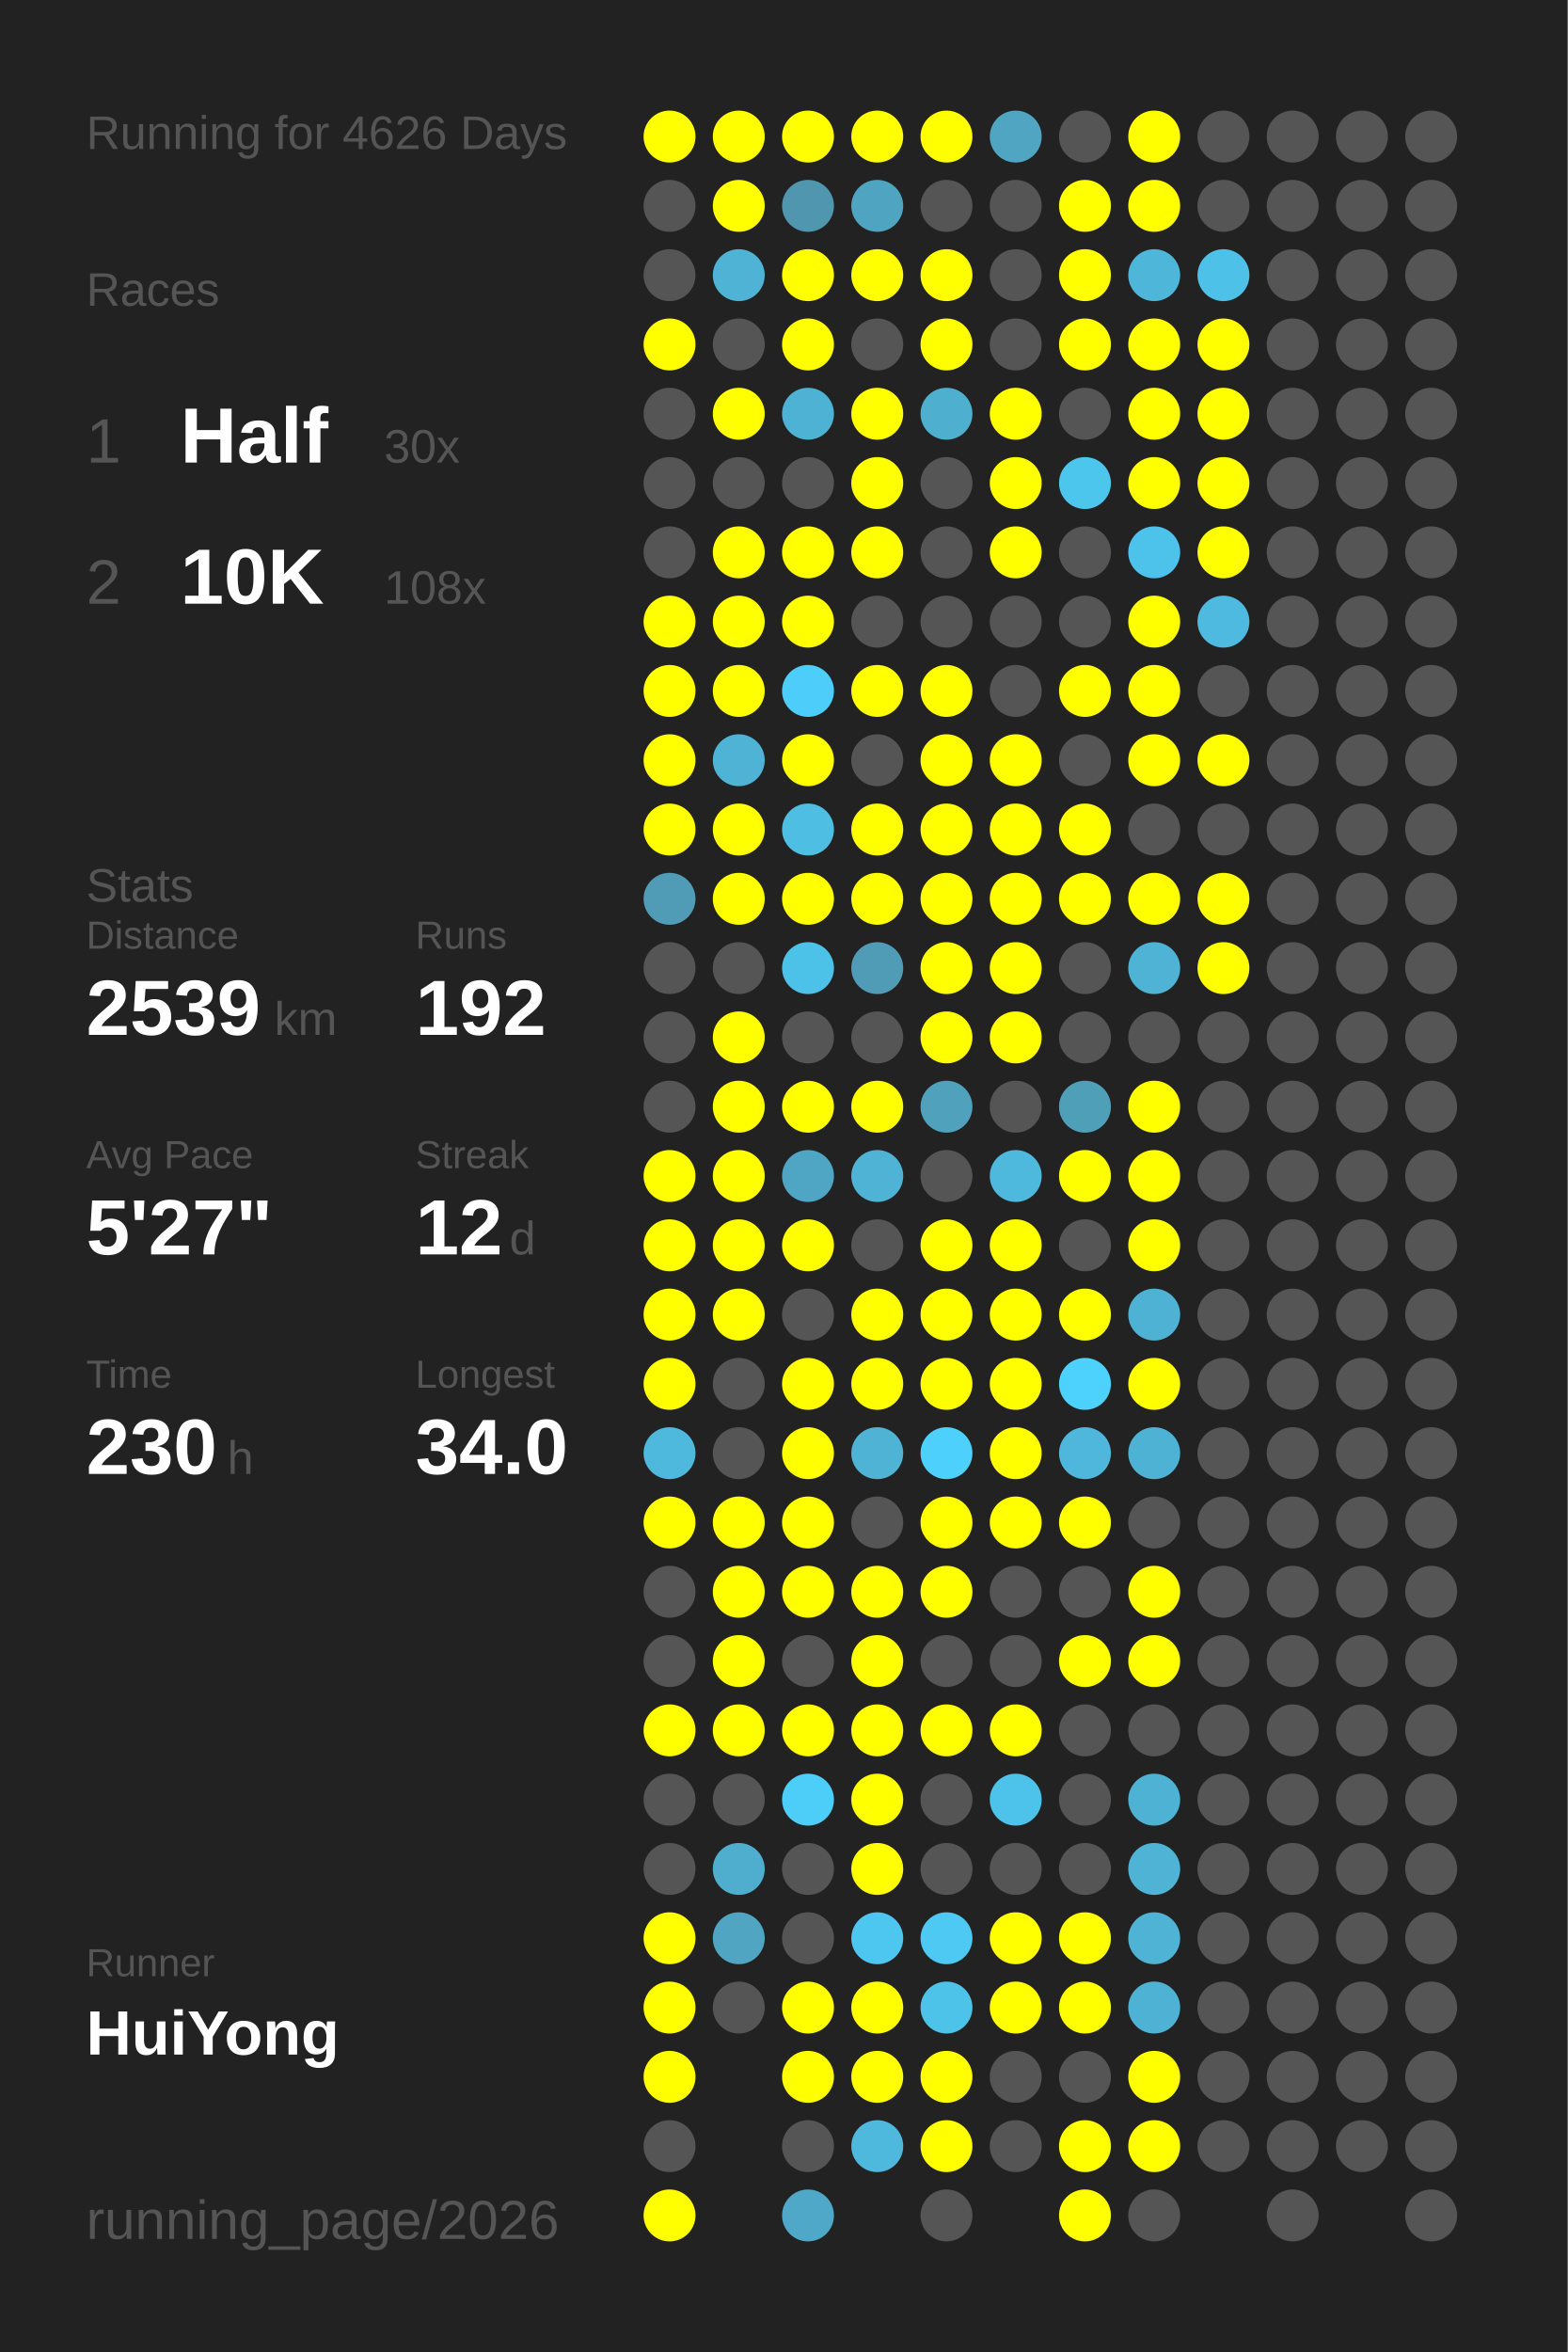
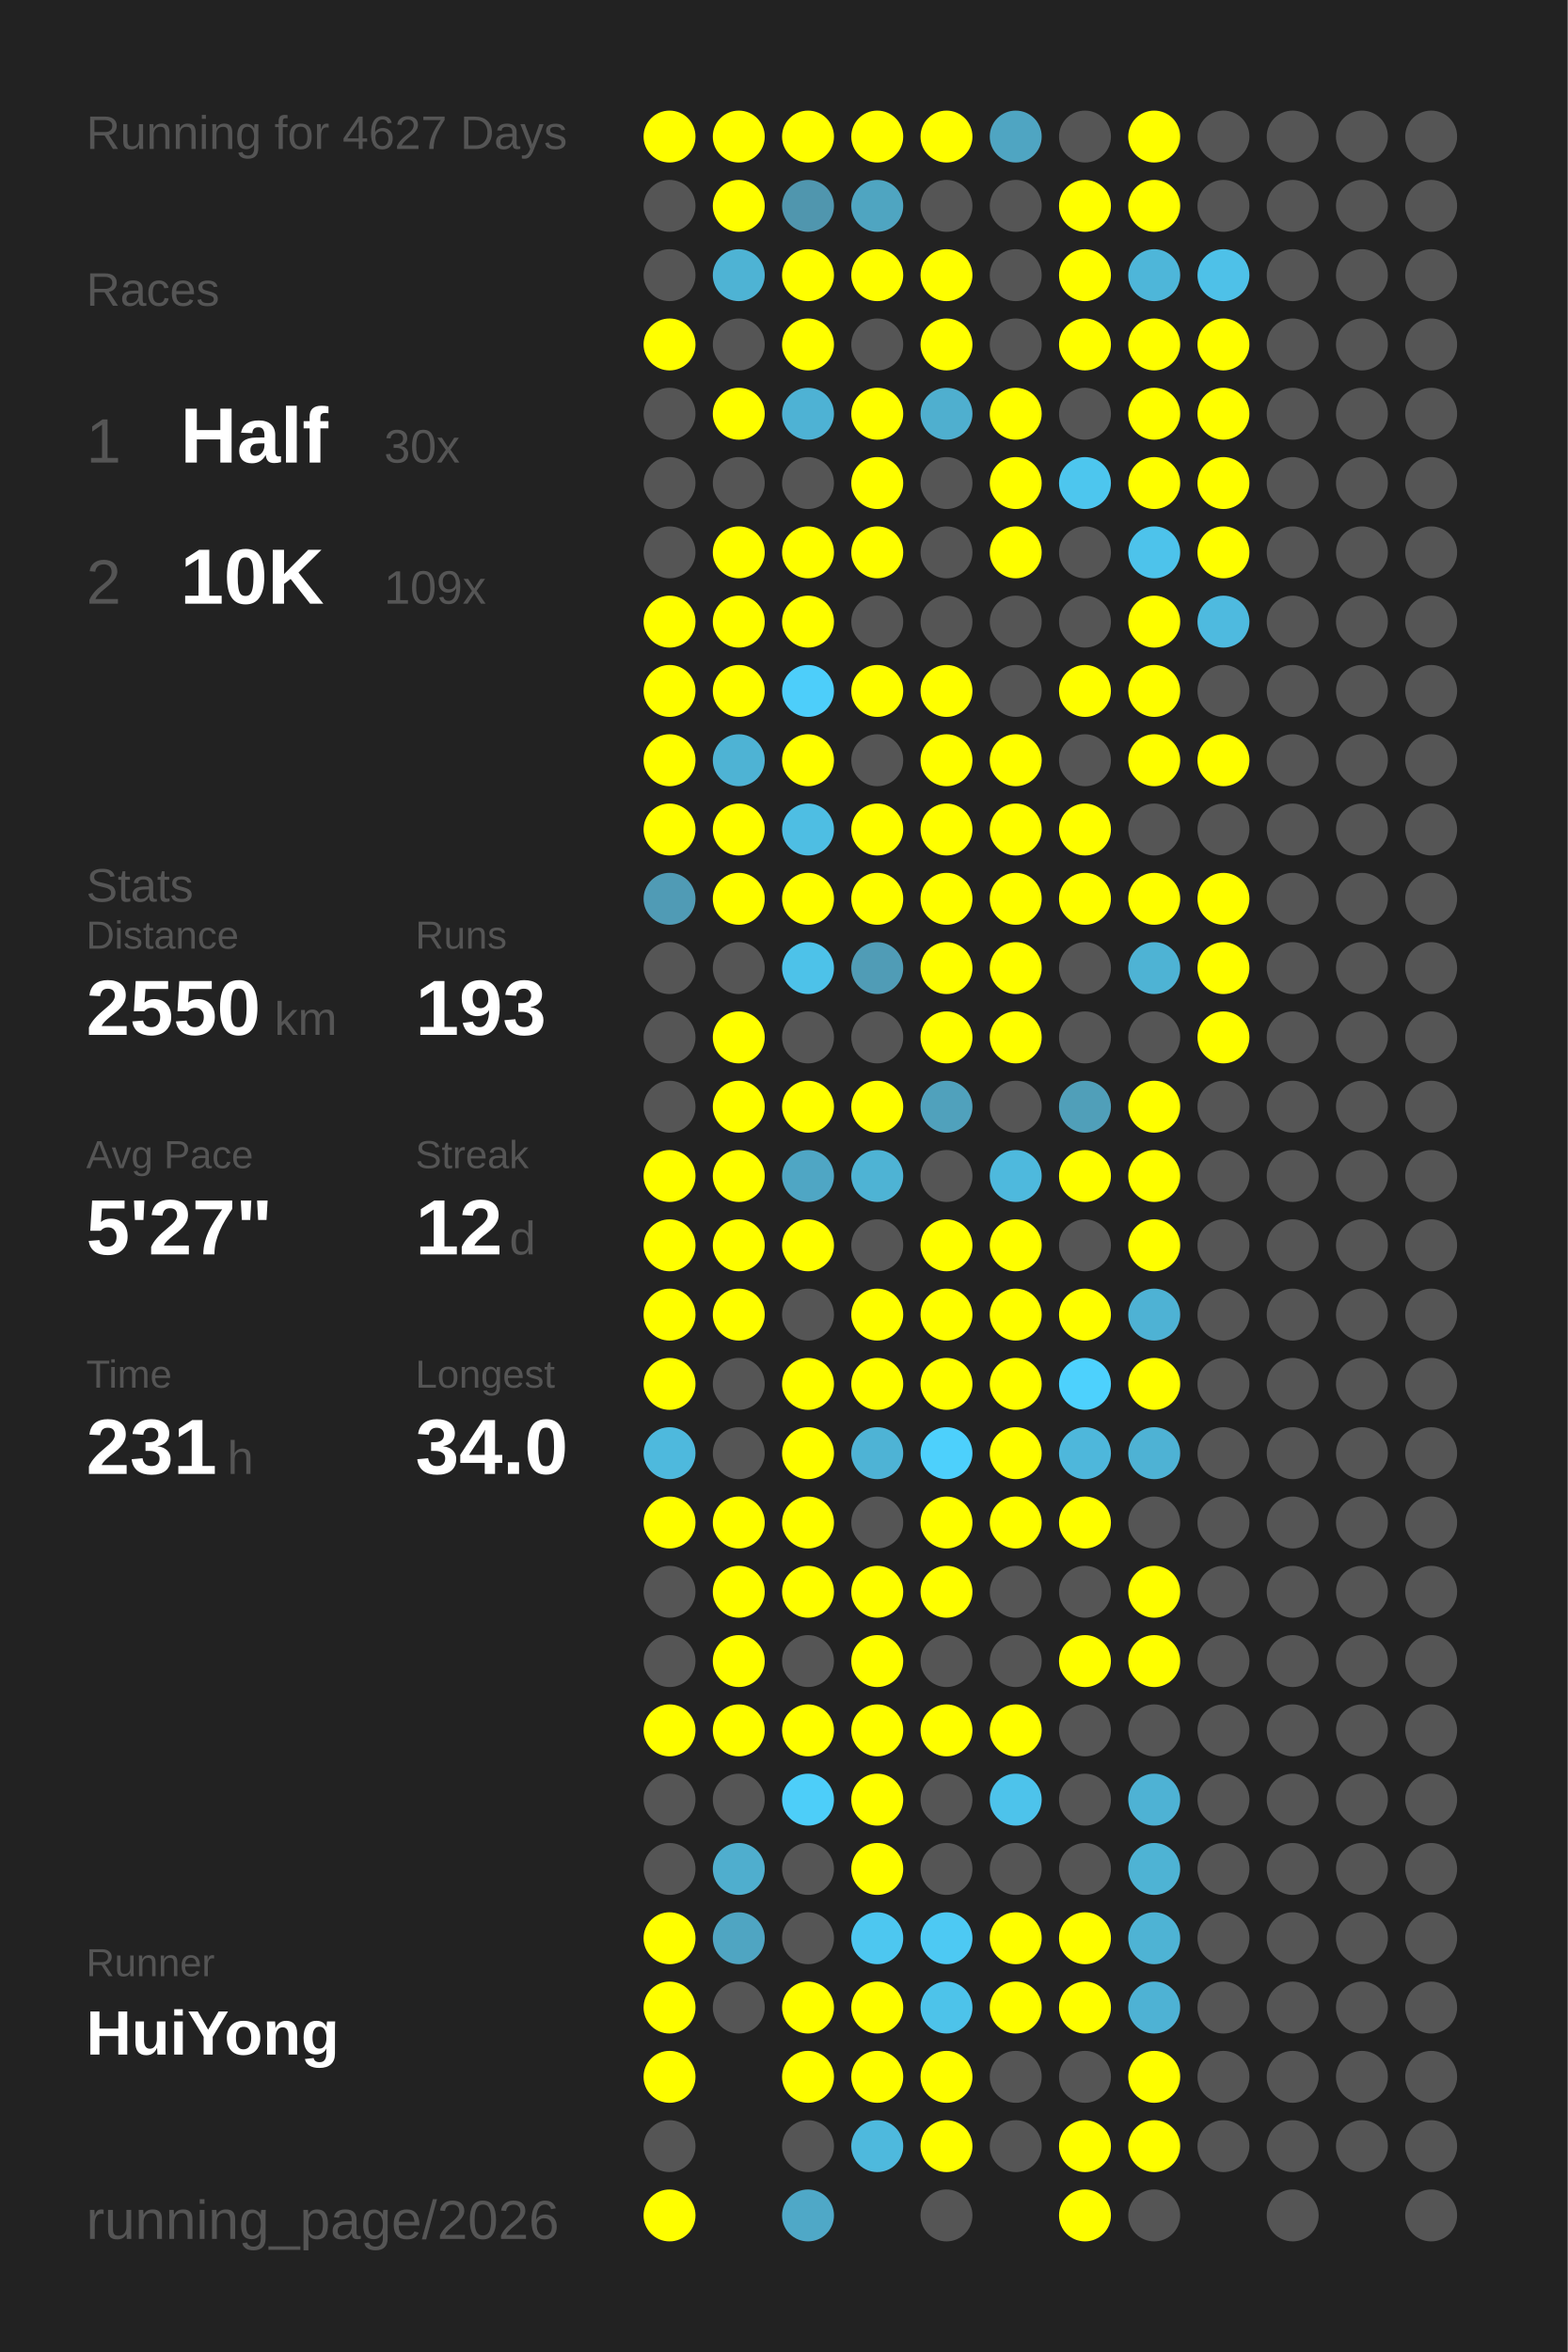
<svg xmlns="http://www.w3.org/2000/svg" baseProfile="full" height="300mm" version="1.1" viewBox="0,0,200,300" width="200mm">
  <defs />
  <rect fill="#222222" height="300" width="200" x="0" y="0" />
-   <text fill="#555555" style="font-size:6px; font-family:Arial;" x="11" y="19">Running for 4626 Days</text>
+   <text fill="#555555" style="font-size:6px; font-family:Arial;" x="11" y="19">Running for 4627 Days</text>
  <text fill="#555555" style="font-size:6px; font-family:Arial;" x="11" y="39">Races</text>
  <text fill="#555555" style="font-size:8px; font-family:Arial;" x="11" y="59">1</text>
  <text fill="#FFFFFF" style="font-size:10px; font-family:Arial; font-weight:bold;" x="23" y="59">Half</text>
  <text fill="#555555" style="font-size:6px; font-family:Arial;" x="49" y="59">30x</text>
  <text fill="#555555" style="font-size:8px; font-family:Arial;" x="11" y="77">2</text>
  <text fill="#FFFFFF" style="font-size:10px; font-family:Arial; font-weight:bold;" x="23" y="77">10K</text>
-   <text fill="#555555" style="font-size:6px; font-family:Arial;" x="49" y="77">108x</text>
+   <text fill="#555555" style="font-size:6px; font-family:Arial;" x="49" y="77">109x</text>
  <text fill="#555555" style="font-size:6px; font-family:Arial;" x="11" y="115">Stats</text>
  <text fill="#555555" style="font-size:5px; font-family:Arial;" x="11" y="121">Distance</text>
-   <text fill="#FFFFFF" style="font-size:10px; font-family:Arial; font-weight:bold;" x="11" y="132">2539</text>
+   <text fill="#FFFFFF" style="font-size:10px; font-family:Arial; font-weight:bold;" x="11" y="132">2550</text>
  <text fill="#555555" style="font-size:6px; font-family:Arial;" x="35" y="132">km</text>
  <text fill="#555555" style="font-size:5px; font-family:Arial;" x="53" y="121">Runs</text>
-   <text fill="#FFFFFF" style="font-size:10px; font-family:Arial; font-weight:bold;" x="53" y="132">192</text>
+   <text fill="#FFFFFF" style="font-size:10px; font-family:Arial; font-weight:bold;" x="53" y="132">193</text>
  <text fill="#555555" style="font-size:5px; font-family:Arial;" x="11" y="149">Avg Pace</text>
  <text fill="#FFFFFF" style="font-size:10px; font-family:Arial; font-weight:bold;" x="11" y="160">5'27"</text>
  <text fill="#555555" style="font-size:5px; font-family:Arial;" x="53" y="149">Streak</text>
  <text fill="#FFFFFF" style="font-size:10px; font-family:Arial; font-weight:bold;" x="53" y="160">12</text>
  <text fill="#555555" style="font-size:6px; font-family:Arial;" x="65" y="160">d</text>
  <text fill="#555555" style="font-size:5px; font-family:Arial;" x="11" y="177">Time</text>
-   <text fill="#FFFFFF" style="font-size:10px; font-family:Arial; font-weight:bold;" x="11" y="188">230</text>
+   <text fill="#FFFFFF" style="font-size:10px; font-family:Arial; font-weight:bold;" x="11" y="188">231</text>
  <text fill="#555555" style="font-size:6px; font-family:Arial;" x="29" y="188">h</text>
  <text fill="#555555" style="font-size:5px; font-family:Arial;" x="53" y="177">Longest</text>
  <text fill="#FFFFFF" style="font-size:10px; font-family:Arial; font-weight:bold;" x="53" y="188">34.0</text>
  <text fill="#555555" style="font-size:5px; font-family:Arial;" x="11" y="252.065">Runner</text>
  <text fill="#FFFFFF" style="font-size:8px; font-family:Arial; font-weight:bold;" x="11" y="262.065">HuiYong</text>
  <text fill="#555555" style="font-size:7px; font-family:Arial;" x="11" y="285.581">running_page/2026</text>
  <circle cx="85.417" cy="17.419" fill="#FFFF00" r="3.312" />
  <circle cx="85.417" cy="26.258" fill="#555555" r="3.312" />
  <circle cx="85.417" cy="35.097" fill="#555555" r="3.312" />
  <circle cx="85.417" cy="43.935" fill="#FFFF00" r="3.312" />
  <circle cx="85.417" cy="52.774" fill="#555555" r="3.312" />
  <circle cx="85.417" cy="61.613" fill="#555555" r="3.312" />
  <circle cx="85.417" cy="70.452" fill="#555555" r="3.312" />
  <circle cx="85.417" cy="79.29" fill="#FFFF00" r="3.312" />
  <circle cx="85.417" cy="88.129" fill="#FFFF00" r="3.312" />
  <circle cx="85.417" cy="96.968" fill="#FFFF00" r="3.312" />
  <circle cx="85.417" cy="105.806" fill="#FFFF00" r="3.312" />
  <circle cx="85.417" cy="114.645" fill="#509bb5" r="3.312" />
  <circle cx="85.417" cy="123.484" fill="#555555" r="3.312" />
  <circle cx="85.417" cy="132.323" fill="#555555" r="3.312" />
  <circle cx="85.417" cy="141.161" fill="#555555" r="3.312" />
  <circle cx="85.417" cy="150" fill="#FFFF00" r="3.312" />
  <circle cx="85.417" cy="158.839" fill="#FFFF00" r="3.312" />
  <circle cx="85.417" cy="167.677" fill="#FFFF00" r="3.312" />
  <circle cx="85.417" cy="176.516" fill="#FFFF00" r="3.312" />
  <circle cx="85.417" cy="185.355" fill="#4eb9dd" r="3.312" />
  <circle cx="85.417" cy="194.194" fill="#FFFF00" r="3.312" />
  <circle cx="85.417" cy="203.032" fill="#555555" r="3.312" />
  <circle cx="85.417" cy="211.871" fill="#555555" r="3.312" />
  <circle cx="85.417" cy="220.71" fill="#FFFF00" r="3.312" />
  <circle cx="85.417" cy="229.548" fill="#555555" r="3.312" />
  <circle cx="85.417" cy="238.387" fill="#555555" r="3.312" />
  <circle cx="85.417" cy="247.226" fill="#FFFF00" r="3.312" />
  <circle cx="85.417" cy="256.065" fill="#FFFF00" r="3.312" />
  <circle cx="85.417" cy="264.903" fill="#FFFF00" r="3.312" />
  <circle cx="85.417" cy="273.742" fill="#555555" r="3.312" />
  <circle cx="85.417" cy="282.581" fill="#FFFF00" r="3.312" />
  <circle cx="94.25" cy="17.419" fill="#FFFF00" r="3.312" />
  <circle cx="94.25" cy="26.258" fill="#FFFF00" r="3.312" />
  <circle cx="94.25" cy="35.097" fill="#4eb3d4" r="3.312" />
  <circle cx="94.25" cy="43.935" fill="#555555" r="3.312" />
  <circle cx="94.25" cy="52.774" fill="#FFFF00" r="3.312" />
  <circle cx="94.25" cy="61.613" fill="#555555" r="3.312" />
  <circle cx="94.25" cy="70.452" fill="#FFFF00" r="3.312" />
  <circle cx="94.25" cy="79.29" fill="#FFFF00" r="3.312" />
  <circle cx="94.25" cy="88.129" fill="#FFFF00" r="3.312" />
  <circle cx="94.25" cy="96.968" fill="#4eb3d4" r="3.312" />
  <circle cx="94.25" cy="105.806" fill="#FFFF00" r="3.312" />
  <circle cx="94.25" cy="114.645" fill="#FFFF00" r="3.312" />
  <circle cx="94.25" cy="123.484" fill="#555555" r="3.312" />
  <circle cx="94.25" cy="132.323" fill="#FFFF00" r="3.312" />
  <circle cx="94.25" cy="141.161" fill="#FFFF00" r="3.312" />
  <circle cx="94.25" cy="150" fill="#FFFF00" r="3.312" />
  <circle cx="94.25" cy="158.839" fill="#FFFF00" r="3.312" />
  <circle cx="94.25" cy="167.677" fill="#FFFF00" r="3.312" />
  <circle cx="94.25" cy="176.516" fill="#555555" r="3.312" />
  <circle cx="94.25" cy="185.355" fill="#555555" r="3.312" />
  <circle cx="94.25" cy="194.194" fill="#FFFF00" r="3.312" />
  <circle cx="94.25" cy="203.032" fill="#FFFF00" r="3.312" />
  <circle cx="94.25" cy="211.871" fill="#FFFF00" r="3.312" />
  <circle cx="94.25" cy="220.71" fill="#FFFF00" r="3.312" />
  <circle cx="94.25" cy="229.548" fill="#555555" r="3.312" />
  <circle cx="94.25" cy="238.387" fill="#4faece" r="3.312" />
  <circle cx="94.25" cy="247.226" fill="#4fa5c2" r="3.312" />
  <circle cx="94.25" cy="256.065" fill="#555555" r="3.312" />
  <circle cx="103.083" cy="17.419" fill="#FFFF00" r="3.312" />
  <circle cx="103.083" cy="26.258" fill="#5096ae" r="3.312" />
  <circle cx="103.083" cy="35.097" fill="#FFFF00" r="3.312" />
  <circle cx="103.083" cy="43.935" fill="#FFFF00" r="3.312" />
  <circle cx="103.083" cy="52.774" fill="#4eb2d4" r="3.312" />
  <circle cx="103.083" cy="61.613" fill="#555555" r="3.312" />
  <circle cx="103.083" cy="70.452" fill="#FFFF00" r="3.312" />
  <circle cx="103.083" cy="79.29" fill="#FFFF00" r="3.312" />
  <circle cx="103.083" cy="88.129" fill="#4dcefa" r="3.312" />
  <circle cx="103.083" cy="96.968" fill="#FFFF00" r="3.312" />
  <circle cx="103.083" cy="105.806" fill="#4ebee3" r="3.312" />
  <circle cx="103.083" cy="114.645" fill="#FFFF00" r="3.312" />
  <circle cx="103.083" cy="123.484" fill="#4dc2e9" r="3.312" />
  <circle cx="103.083" cy="132.323" fill="#555555" r="3.312" />
  <circle cx="103.083" cy="141.161" fill="#FFFF00" r="3.312" />
  <circle cx="103.083" cy="150" fill="#4fa6c4" r="3.312" />
  <circle cx="103.083" cy="158.839" fill="#FFFF00" r="3.312" />
  <circle cx="103.083" cy="167.677" fill="#555555" r="3.312" />
  <circle cx="103.083" cy="176.516" fill="#FFFF00" r="3.312" />
  <circle cx="103.083" cy="185.355" fill="#FFFF00" r="3.312" />
  <circle cx="103.083" cy="194.194" fill="#FFFF00" r="3.312" />
  <circle cx="103.083" cy="203.032" fill="#FFFF00" r="3.312" />
  <circle cx="103.083" cy="211.871" fill="#555555" r="3.312" />
  <circle cx="103.083" cy="220.71" fill="#FFFF00" r="3.312" />
  <circle cx="103.083" cy="229.548" fill="#4dcef9" r="3.312" />
  <circle cx="103.083" cy="238.387" fill="#555555" r="3.312" />
  <circle cx="103.083" cy="247.226" fill="#555555" r="3.312" />
  <circle cx="103.083" cy="256.065" fill="#FFFF00" r="3.312" />
  <circle cx="103.083" cy="264.903" fill="#FFFF00" r="3.312" />
  <circle cx="103.083" cy="273.742" fill="#555555" r="3.312" />
  <circle cx="103.083" cy="282.581" fill="#4fa8c7" r="3.312" />
  <circle cx="111.917" cy="17.419" fill="#FFFF00" r="3.312" />
  <circle cx="111.917" cy="26.258" fill="#4fa5c1" r="3.312" />
  <circle cx="111.917" cy="35.097" fill="#FFFF00" r="3.312" />
  <circle cx="111.917" cy="43.935" fill="#555555" r="3.312" />
  <circle cx="111.917" cy="52.774" fill="#FFFF00" r="3.312" />
  <circle cx="111.917" cy="61.613" fill="#FFFF00" r="3.312" />
  <circle cx="111.917" cy="70.452" fill="#FFFF00" r="3.312" />
  <circle cx="111.917" cy="79.29" fill="#555555" r="3.312" />
  <circle cx="111.917" cy="88.129" fill="#FFFF00" r="3.312" />
  <circle cx="111.917" cy="96.968" fill="#555555" r="3.312" />
  <circle cx="111.917" cy="105.806" fill="#FFFF00" r="3.312" />
  <circle cx="111.917" cy="114.645" fill="#FFFF00" r="3.312" />
  <circle cx="111.917" cy="123.484" fill="#509cb6" r="3.312" />
  <circle cx="111.917" cy="132.323" fill="#555555" r="3.312" />
  <circle cx="111.917" cy="141.161" fill="#FFFF00" r="3.312" />
  <circle cx="111.917" cy="150" fill="#4eb3d4" r="3.312" />
  <circle cx="111.917" cy="158.839" fill="#555555" r="3.312" />
  <circle cx="111.917" cy="167.677" fill="#FFFF00" r="3.312" />
  <circle cx="111.917" cy="176.516" fill="#FFFF00" r="3.312" />
  <circle cx="111.917" cy="185.355" fill="#4eb3d5" r="3.312" />
  <circle cx="111.917" cy="194.194" fill="#555555" r="3.312" />
  <circle cx="111.917" cy="203.032" fill="#FFFF00" r="3.312" />
  <circle cx="111.917" cy="211.871" fill="#FFFF00" r="3.312" />
  <circle cx="111.917" cy="220.71" fill="#FFFF00" r="3.312" />
  <circle cx="111.917" cy="229.548" fill="#FFFF00" r="3.312" />
  <circle cx="111.917" cy="238.387" fill="#FFFF00" r="3.312" />
  <circle cx="111.917" cy="247.226" fill="#4dc7f0" r="3.312" />
  <circle cx="111.917" cy="256.065" fill="#FFFF00" r="3.312" />
  <circle cx="111.917" cy="264.903" fill="#FFFF00" r="3.312" />
  <circle cx="111.917" cy="273.742" fill="#4eb9dd" r="3.312" />
  <circle cx="120.75" cy="17.419" fill="#FFFF00" r="3.312" />
  <circle cx="120.75" cy="26.258" fill="#555555" r="3.312" />
  <circle cx="120.75" cy="35.097" fill="#FFFF00" r="3.312" />
  <circle cx="120.75" cy="43.935" fill="#FFFF00" r="3.312" />
  <circle cx="120.75" cy="52.774" fill="#4fafcf" r="3.312" />
  <circle cx="120.75" cy="61.613" fill="#555555" r="3.312" />
  <circle cx="120.75" cy="70.452" fill="#555555" r="3.312" />
  <circle cx="120.75" cy="79.29" fill="#555555" r="3.312" />
  <circle cx="120.75" cy="88.129" fill="#FFFF00" r="3.312" />
  <circle cx="120.75" cy="96.968" fill="#FFFF00" r="3.312" />
  <circle cx="120.75" cy="105.806" fill="#FFFF00" r="3.312" />
  <circle cx="120.75" cy="114.645" fill="#FFFF00" r="3.312" />
  <circle cx="120.75" cy="123.484" fill="#FFFF00" r="3.312" />
  <circle cx="120.75" cy="132.323" fill="#FFFF00" r="3.312" />
  <circle cx="120.75" cy="141.161" fill="#50a1bc" r="3.312" />
  <circle cx="120.75" cy="150" fill="#555555" r="3.312" />
  <circle cx="120.75" cy="158.839" fill="#FFFF00" r="3.312" />
  <circle cx="120.75" cy="167.677" fill="#FFFF00" r="3.312" />
  <circle cx="120.75" cy="176.516" fill="#FFFF00" r="3.312" />
  <circle cx="120.75" cy="185.355" fill="#4dd0fc" r="3.312" />
  <circle cx="120.75" cy="194.194" fill="#FFFF00" r="3.312" />
  <circle cx="120.75" cy="203.032" fill="#FFFF00" r="3.312" />
  <circle cx="120.75" cy="211.871" fill="#555555" r="3.312" />
  <circle cx="120.75" cy="220.71" fill="#FFFF00" r="3.312" />
  <circle cx="120.75" cy="229.548" fill="#555555" r="3.312" />
  <circle cx="120.75" cy="238.387" fill="#555555" r="3.312" />
  <circle cx="120.75" cy="247.226" fill="#4dc9f3" r="3.312" />
  <circle cx="120.75" cy="256.065" fill="#4dc3ea" r="3.312" />
  <circle cx="120.75" cy="264.903" fill="#FFFF00" r="3.312" />
  <circle cx="120.75" cy="273.742" fill="#FFFF00" r="3.312" />
  <circle cx="120.75" cy="282.581" fill="#555555" r="3.312" />
  <circle cx="129.583" cy="17.419" fill="#4fa5c2" r="3.312" />
  <circle cx="129.583" cy="26.258" fill="#555555" r="3.312" />
  <circle cx="129.583" cy="35.097" fill="#555555" r="3.312" />
  <circle cx="129.583" cy="43.935" fill="#555555" r="3.312" />
  <circle cx="129.583" cy="52.774" fill="#FFFF00" r="3.312" />
  <circle cx="129.583" cy="61.613" fill="#FFFF00" r="3.312" />
  <circle cx="129.583" cy="70.452" fill="#FFFF00" r="3.312" />
  <circle cx="129.583" cy="79.29" fill="#555555" r="3.312" />
  <circle cx="129.583" cy="88.129" fill="#555555" r="3.312" />
  <circle cx="129.583" cy="96.968" fill="#FFFF00" r="3.312" />
  <circle cx="129.583" cy="105.806" fill="#FFFF00" r="3.312" />
  <circle cx="129.583" cy="114.645" fill="#FFFF00" r="3.312" />
  <circle cx="129.583" cy="123.484" fill="#FFFF00" r="3.312" />
  <circle cx="129.583" cy="132.323" fill="#FFFF00" r="3.312" />
  <circle cx="129.583" cy="141.161" fill="#555555" r="3.312" />
  <circle cx="129.583" cy="150" fill="#4eb9dd" r="3.312" />
  <circle cx="129.583" cy="158.839" fill="#FFFF00" r="3.312" />
  <circle cx="129.583" cy="167.677" fill="#FFFF00" r="3.312" />
  <circle cx="129.583" cy="176.516" fill="#FFFF00" r="3.312" />
  <circle cx="129.583" cy="185.355" fill="#FFFF00" r="3.312" />
  <circle cx="129.583" cy="194.194" fill="#FFFF00" r="3.312" />
  <circle cx="129.583" cy="203.032" fill="#555555" r="3.312" />
  <circle cx="129.583" cy="211.871" fill="#555555" r="3.312" />
  <circle cx="129.583" cy="220.71" fill="#FFFF00" r="3.312" />
  <circle cx="129.583" cy="229.548" fill="#4dc3eb" r="3.312" />
  <circle cx="129.583" cy="238.387" fill="#555555" r="3.312" />
  <circle cx="129.583" cy="247.226" fill="#FFFF00" r="3.312" />
  <circle cx="129.583" cy="256.065" fill="#FFFF00" r="3.312" />
  <circle cx="129.583" cy="264.903" fill="#555555" r="3.312" />
  <circle cx="129.583" cy="273.742" fill="#555555" r="3.312" />
  <circle cx="138.417" cy="17.419" fill="#555555" r="3.312" />
  <circle cx="138.417" cy="26.258" fill="#FFFF00" r="3.312" />
  <circle cx="138.417" cy="35.097" fill="#FFFF00" r="3.312" />
  <circle cx="138.417" cy="43.935" fill="#FFFF00" r="3.312" />
  <circle cx="138.417" cy="52.774" fill="#555555" r="3.312" />
  <circle cx="138.417" cy="61.613" fill="#4dc6ee" r="3.312" />
  <circle cx="138.417" cy="70.452" fill="#555555" r="3.312" />
  <circle cx="138.417" cy="79.29" fill="#555555" r="3.312" />
  <circle cx="138.417" cy="88.129" fill="#FFFF00" r="3.312" />
  <circle cx="138.417" cy="96.968" fill="#555555" r="3.312" />
  <circle cx="138.417" cy="105.806" fill="#FFFF00" r="3.312" />
  <circle cx="138.417" cy="114.645" fill="#FFFF00" r="3.312" />
  <circle cx="138.417" cy="123.484" fill="#555555" r="3.312" />
  <circle cx="138.417" cy="132.323" fill="#555555" r="3.312" />
  <circle cx="138.417" cy="141.161" fill="#509fb9" r="3.312" />
  <circle cx="138.417" cy="150" fill="#FFFF00" r="3.312" />
  <circle cx="138.417" cy="158.839" fill="#555555" r="3.312" />
  <circle cx="138.417" cy="167.677" fill="#FFFF00" r="3.312" />
  <circle cx="138.417" cy="176.516" fill="#4dd1fd" r="3.312" />
  <circle cx="138.417" cy="185.355" fill="#4eb7db" r="3.312" />
  <circle cx="138.417" cy="194.194" fill="#FFFF00" r="3.312" />
  <circle cx="138.417" cy="203.032" fill="#555555" r="3.312" />
  <circle cx="138.417" cy="211.871" fill="#FFFF00" r="3.312" />
  <circle cx="138.417" cy="220.71" fill="#555555" r="3.312" />
  <circle cx="138.417" cy="229.548" fill="#555555" r="3.312" />
  <circle cx="138.417" cy="238.387" fill="#555555" r="3.312" />
  <circle cx="138.417" cy="247.226" fill="#FFFF00" r="3.312" />
  <circle cx="138.417" cy="256.065" fill="#FFFF00" r="3.312" />
  <circle cx="138.417" cy="264.903" fill="#555555" r="3.312" />
  <circle cx="138.417" cy="273.742" fill="#FFFF00" r="3.312" />
  <circle cx="138.417" cy="282.581" fill="#FFFF00" r="3.312" />
  <circle cx="147.25" cy="17.419" fill="#FFFF00" r="3.312" />
  <circle cx="147.25" cy="26.258" fill="#FFFF00" r="3.312" />
  <circle cx="147.25" cy="35.097" fill="#4eb6d9" r="3.312" />
  <circle cx="147.25" cy="43.935" fill="#FFFF00" r="3.312" />
  <circle cx="147.25" cy="52.774" fill="#FFFF00" r="3.312" />
  <circle cx="147.25" cy="61.613" fill="#FFFF00" r="3.312" />
  <circle cx="147.25" cy="70.452" fill="#4dc3eb" r="3.312" />
  <circle cx="147.25" cy="79.29" fill="#FFFF00" r="3.312" />
  <circle cx="147.25" cy="88.129" fill="#FFFF00" r="3.312" />
  <circle cx="147.25" cy="96.968" fill="#FFFF00" r="3.312" />
  <circle cx="147.25" cy="105.806" fill="#555555" r="3.312" />
  <circle cx="147.25" cy="114.645" fill="#FFFF00" r="3.312" />
  <circle cx="147.25" cy="123.484" fill="#4eb3d4" r="3.312" />
  <circle cx="147.25" cy="132.323" fill="#555555" r="3.312" />
  <circle cx="147.25" cy="141.161" fill="#FFFF00" r="3.312" />
  <circle cx="147.25" cy="150" fill="#FFFF00" r="3.312" />
  <circle cx="147.25" cy="158.839" fill="#FFFF00" r="3.312" />
  <circle cx="147.25" cy="167.677" fill="#4eb2d4" r="3.312" />
  <circle cx="147.25" cy="176.516" fill="#FFFF00" r="3.312" />
  <circle cx="147.25" cy="185.355" fill="#4eb2d4" r="3.312" />
  <circle cx="147.25" cy="194.194" fill="#555555" r="3.312" />
  <circle cx="147.25" cy="203.032" fill="#FFFF00" r="3.312" />
  <circle cx="147.25" cy="211.871" fill="#FFFF00" r="3.312" />
  <circle cx="147.25" cy="220.71" fill="#555555" r="3.312" />
  <circle cx="147.25" cy="229.548" fill="#4eb2d4" r="3.312" />
  <circle cx="147.25" cy="238.387" fill="#4eb3d4" r="3.312" />
  <circle cx="147.25" cy="247.226" fill="#4eb3d4" r="3.312" />
  <circle cx="147.25" cy="256.065" fill="#4eb2d4" r="3.312" />
  <circle cx="147.25" cy="264.903" fill="#FFFF00" r="3.312" />
  <circle cx="147.25" cy="273.742" fill="#FFFF00" r="3.312" />
  <circle cx="147.25" cy="282.581" fill="#555555" r="3.312" />
  <circle cx="156.083" cy="17.419" fill="#555555" r="3.312" />
  <circle cx="156.083" cy="26.258" fill="#555555" r="3.312" />
  <circle cx="156.083" cy="35.097" fill="#4ec1e8" r="3.312" />
  <circle cx="156.083" cy="43.935" fill="#FFFF00" r="3.312" />
  <circle cx="156.083" cy="52.774" fill="#FFFF00" r="3.312" />
  <circle cx="156.083" cy="61.613" fill="#FFFF00" r="3.312" />
  <circle cx="156.083" cy="70.452" fill="#FFFF00" r="3.312" />
  <circle cx="156.083" cy="79.29" fill="#4ebadf" r="3.312" />
  <circle cx="156.083" cy="88.129" fill="#555555" r="3.312" />
  <circle cx="156.083" cy="96.968" fill="#FFFF00" r="3.312" />
  <circle cx="156.083" cy="105.806" fill="#555555" r="3.312" />
  <circle cx="156.083" cy="114.645" fill="#FFFF00" r="3.312" />
  <circle cx="156.083" cy="123.484" fill="#FFFF00" r="3.312" />
-   <circle cx="156.083" cy="132.323" fill="#555555" r="3.312" />
+   <circle cx="156.083" cy="132.323" fill="#FFFF00" r="3.312" />
  <circle cx="156.083" cy="141.161" fill="#555555" r="3.312" />
  <circle cx="156.083" cy="150" fill="#555555" r="3.312" />
  <circle cx="156.083" cy="158.839" fill="#555555" r="3.312" />
  <circle cx="156.083" cy="167.677" fill="#555555" r="3.312" />
  <circle cx="156.083" cy="176.516" fill="#555555" r="3.312" />
  <circle cx="156.083" cy="185.355" fill="#555555" r="3.312" />
  <circle cx="156.083" cy="194.194" fill="#555555" r="3.312" />
  <circle cx="156.083" cy="203.032" fill="#555555" r="3.312" />
  <circle cx="156.083" cy="211.871" fill="#555555" r="3.312" />
  <circle cx="156.083" cy="220.71" fill="#555555" r="3.312" />
  <circle cx="156.083" cy="229.548" fill="#555555" r="3.312" />
  <circle cx="156.083" cy="238.387" fill="#555555" r="3.312" />
  <circle cx="156.083" cy="247.226" fill="#555555" r="3.312" />
  <circle cx="156.083" cy="256.065" fill="#555555" r="3.312" />
  <circle cx="156.083" cy="264.903" fill="#555555" r="3.312" />
  <circle cx="156.083" cy="273.742" fill="#555555" r="3.312" />
  <circle cx="164.917" cy="17.419" fill="#555555" r="3.312" />
  <circle cx="164.917" cy="26.258" fill="#555555" r="3.312" />
  <circle cx="164.917" cy="35.097" fill="#555555" r="3.312" />
  <circle cx="164.917" cy="43.935" fill="#555555" r="3.312" />
  <circle cx="164.917" cy="52.774" fill="#555555" r="3.312" />
  <circle cx="164.917" cy="61.613" fill="#555555" r="3.312" />
  <circle cx="164.917" cy="70.452" fill="#555555" r="3.312" />
  <circle cx="164.917" cy="79.29" fill="#555555" r="3.312" />
  <circle cx="164.917" cy="88.129" fill="#555555" r="3.312" />
  <circle cx="164.917" cy="96.968" fill="#555555" r="3.312" />
  <circle cx="164.917" cy="105.806" fill="#555555" r="3.312" />
  <circle cx="164.917" cy="114.645" fill="#555555" r="3.312" />
  <circle cx="164.917" cy="123.484" fill="#555555" r="3.312" />
  <circle cx="164.917" cy="132.323" fill="#555555" r="3.312" />
  <circle cx="164.917" cy="141.161" fill="#555555" r="3.312" />
  <circle cx="164.917" cy="150" fill="#555555" r="3.312" />
  <circle cx="164.917" cy="158.839" fill="#555555" r="3.312" />
  <circle cx="164.917" cy="167.677" fill="#555555" r="3.312" />
  <circle cx="164.917" cy="176.516" fill="#555555" r="3.312" />
  <circle cx="164.917" cy="185.355" fill="#555555" r="3.312" />
  <circle cx="164.917" cy="194.194" fill="#555555" r="3.312" />
  <circle cx="164.917" cy="203.032" fill="#555555" r="3.312" />
  <circle cx="164.917" cy="211.871" fill="#555555" r="3.312" />
  <circle cx="164.917" cy="220.71" fill="#555555" r="3.312" />
  <circle cx="164.917" cy="229.548" fill="#555555" r="3.312" />
  <circle cx="164.917" cy="238.387" fill="#555555" r="3.312" />
  <circle cx="164.917" cy="247.226" fill="#555555" r="3.312" />
  <circle cx="164.917" cy="256.065" fill="#555555" r="3.312" />
  <circle cx="164.917" cy="264.903" fill="#555555" r="3.312" />
  <circle cx="164.917" cy="273.742" fill="#555555" r="3.312" />
  <circle cx="164.917" cy="282.581" fill="#555555" r="3.312" />
  <circle cx="173.75" cy="17.419" fill="#555555" r="3.312" />
  <circle cx="173.75" cy="26.258" fill="#555555" r="3.312" />
  <circle cx="173.75" cy="35.097" fill="#555555" r="3.312" />
  <circle cx="173.75" cy="43.935" fill="#555555" r="3.312" />
  <circle cx="173.75" cy="52.774" fill="#555555" r="3.312" />
  <circle cx="173.75" cy="61.613" fill="#555555" r="3.312" />
  <circle cx="173.75" cy="70.452" fill="#555555" r="3.312" />
  <circle cx="173.75" cy="79.29" fill="#555555" r="3.312" />
  <circle cx="173.75" cy="88.129" fill="#555555" r="3.312" />
  <circle cx="173.75" cy="96.968" fill="#555555" r="3.312" />
  <circle cx="173.75" cy="105.806" fill="#555555" r="3.312" />
  <circle cx="173.75" cy="114.645" fill="#555555" r="3.312" />
  <circle cx="173.75" cy="123.484" fill="#555555" r="3.312" />
  <circle cx="173.75" cy="132.323" fill="#555555" r="3.312" />
  <circle cx="173.75" cy="141.161" fill="#555555" r="3.312" />
  <circle cx="173.75" cy="150" fill="#555555" r="3.312" />
  <circle cx="173.75" cy="158.839" fill="#555555" r="3.312" />
  <circle cx="173.75" cy="167.677" fill="#555555" r="3.312" />
  <circle cx="173.75" cy="176.516" fill="#555555" r="3.312" />
  <circle cx="173.75" cy="185.355" fill="#555555" r="3.312" />
  <circle cx="173.75" cy="194.194" fill="#555555" r="3.312" />
  <circle cx="173.75" cy="203.032" fill="#555555" r="3.312" />
  <circle cx="173.75" cy="211.871" fill="#555555" r="3.312" />
  <circle cx="173.75" cy="220.71" fill="#555555" r="3.312" />
  <circle cx="173.75" cy="229.548" fill="#555555" r="3.312" />
  <circle cx="173.75" cy="238.387" fill="#555555" r="3.312" />
  <circle cx="173.75" cy="247.226" fill="#555555" r="3.312" />
  <circle cx="173.75" cy="256.065" fill="#555555" r="3.312" />
  <circle cx="173.75" cy="264.903" fill="#555555" r="3.312" />
  <circle cx="173.75" cy="273.742" fill="#555555" r="3.312" />
  <circle cx="182.583" cy="17.419" fill="#555555" r="3.312" />
  <circle cx="182.583" cy="26.258" fill="#555555" r="3.312" />
  <circle cx="182.583" cy="35.097" fill="#555555" r="3.312" />
  <circle cx="182.583" cy="43.935" fill="#555555" r="3.312" />
  <circle cx="182.583" cy="52.774" fill="#555555" r="3.312" />
  <circle cx="182.583" cy="61.613" fill="#555555" r="3.312" />
  <circle cx="182.583" cy="70.452" fill="#555555" r="3.312" />
  <circle cx="182.583" cy="79.29" fill="#555555" r="3.312" />
  <circle cx="182.583" cy="88.129" fill="#555555" r="3.312" />
  <circle cx="182.583" cy="96.968" fill="#555555" r="3.312" />
  <circle cx="182.583" cy="105.806" fill="#555555" r="3.312" />
  <circle cx="182.583" cy="114.645" fill="#555555" r="3.312" />
  <circle cx="182.583" cy="123.484" fill="#555555" r="3.312" />
  <circle cx="182.583" cy="132.323" fill="#555555" r="3.312" />
  <circle cx="182.583" cy="141.161" fill="#555555" r="3.312" />
  <circle cx="182.583" cy="150" fill="#555555" r="3.312" />
  <circle cx="182.583" cy="158.839" fill="#555555" r="3.312" />
  <circle cx="182.583" cy="167.677" fill="#555555" r="3.312" />
  <circle cx="182.583" cy="176.516" fill="#555555" r="3.312" />
  <circle cx="182.583" cy="185.355" fill="#555555" r="3.312" />
  <circle cx="182.583" cy="194.194" fill="#555555" r="3.312" />
  <circle cx="182.583" cy="203.032" fill="#555555" r="3.312" />
  <circle cx="182.583" cy="211.871" fill="#555555" r="3.312" />
  <circle cx="182.583" cy="220.71" fill="#555555" r="3.312" />
  <circle cx="182.583" cy="229.548" fill="#555555" r="3.312" />
  <circle cx="182.583" cy="238.387" fill="#555555" r="3.312" />
  <circle cx="182.583" cy="247.226" fill="#555555" r="3.312" />
  <circle cx="182.583" cy="256.065" fill="#555555" r="3.312" />
  <circle cx="182.583" cy="264.903" fill="#555555" r="3.312" />
  <circle cx="182.583" cy="273.742" fill="#555555" r="3.312" />
  <circle cx="182.583" cy="282.581" fill="#555555" r="3.312" />
</svg>
